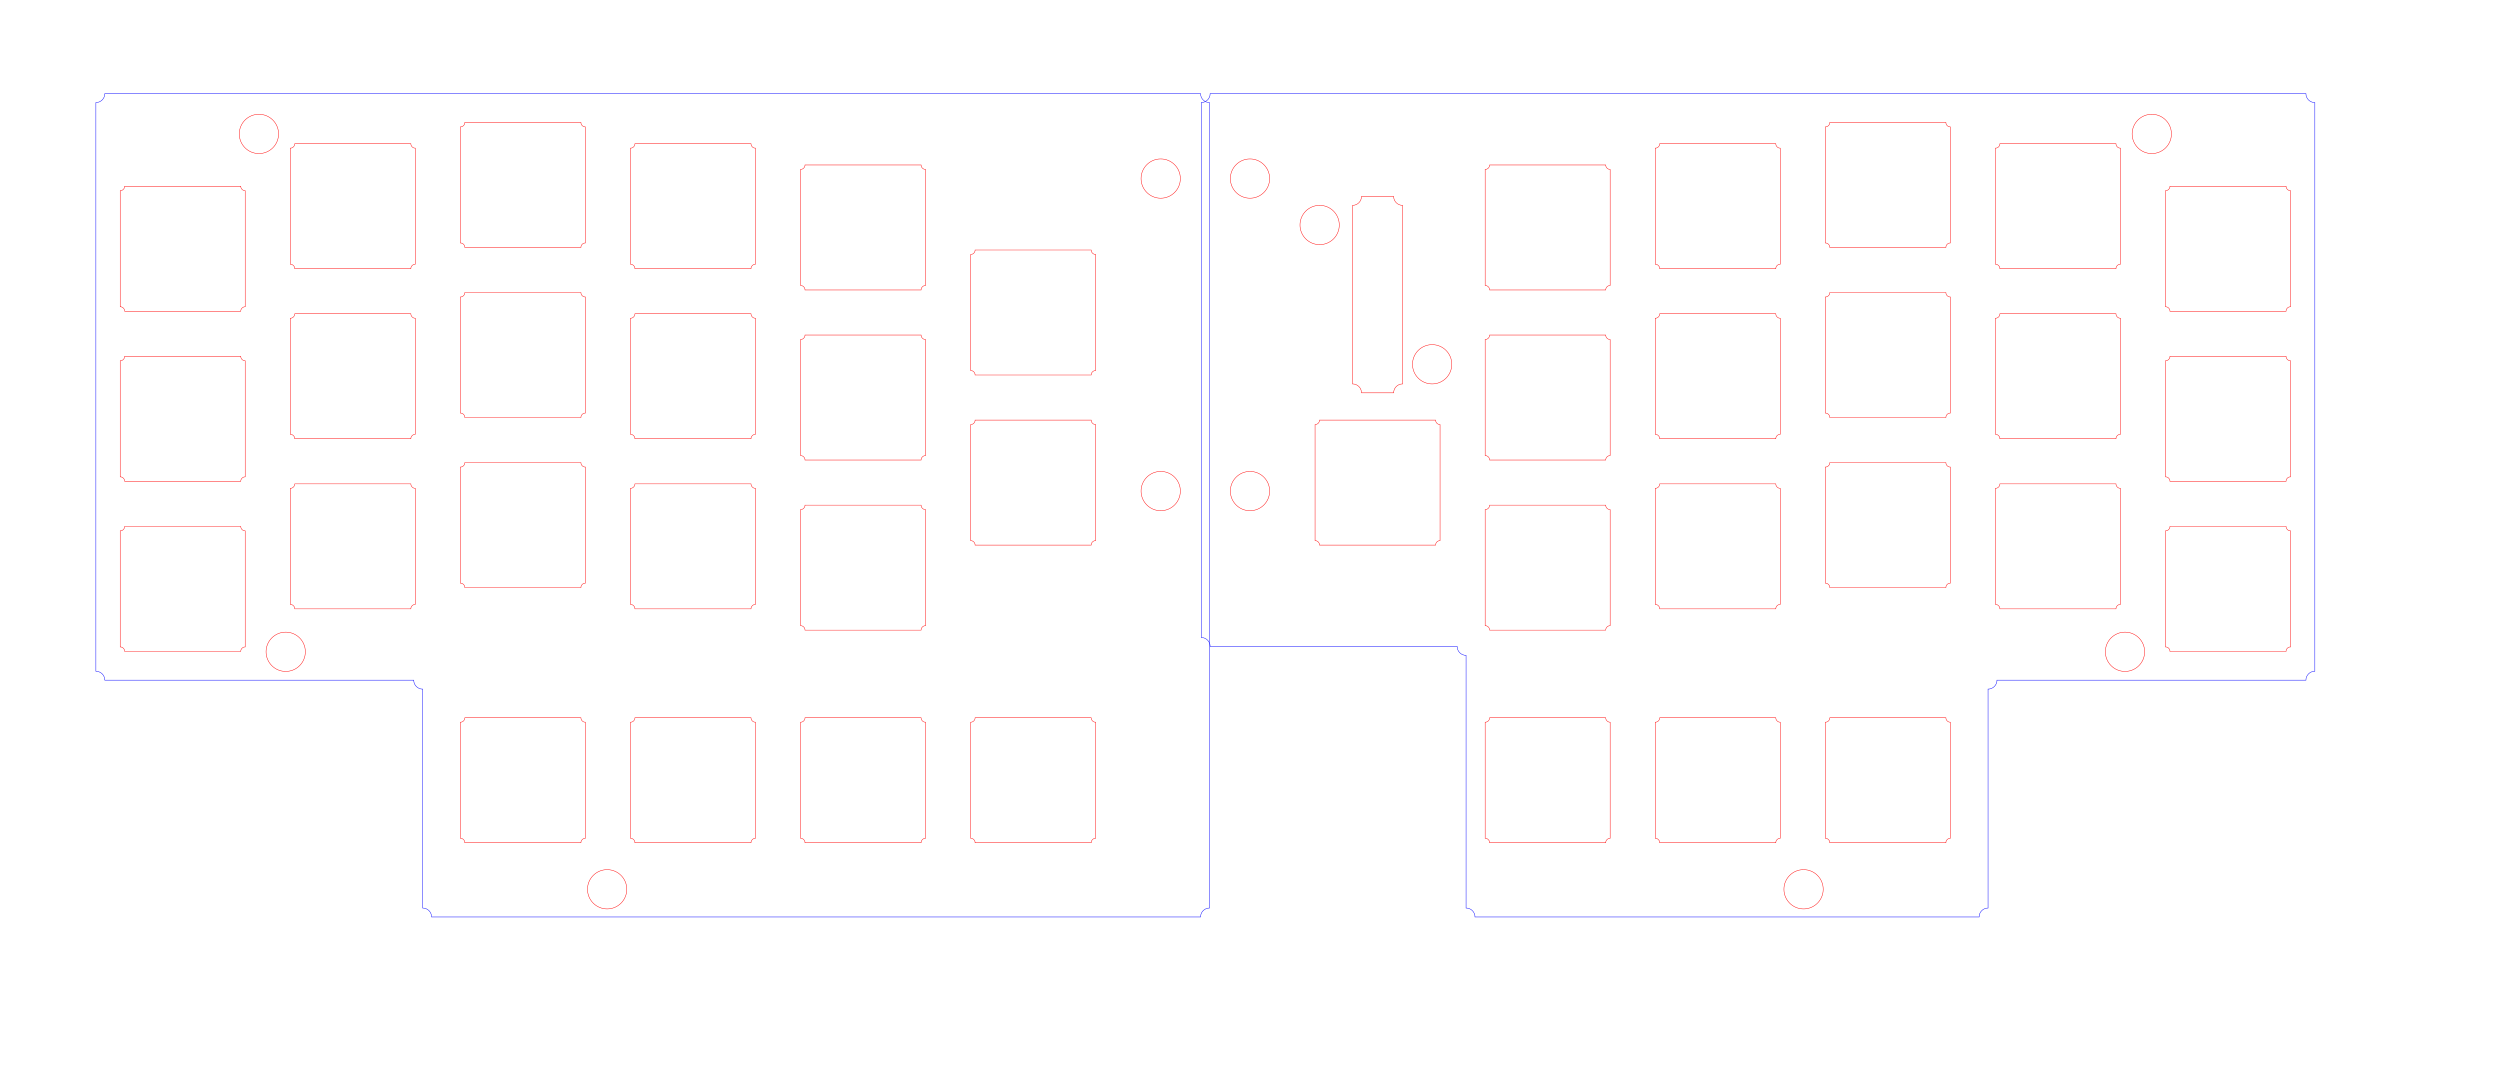
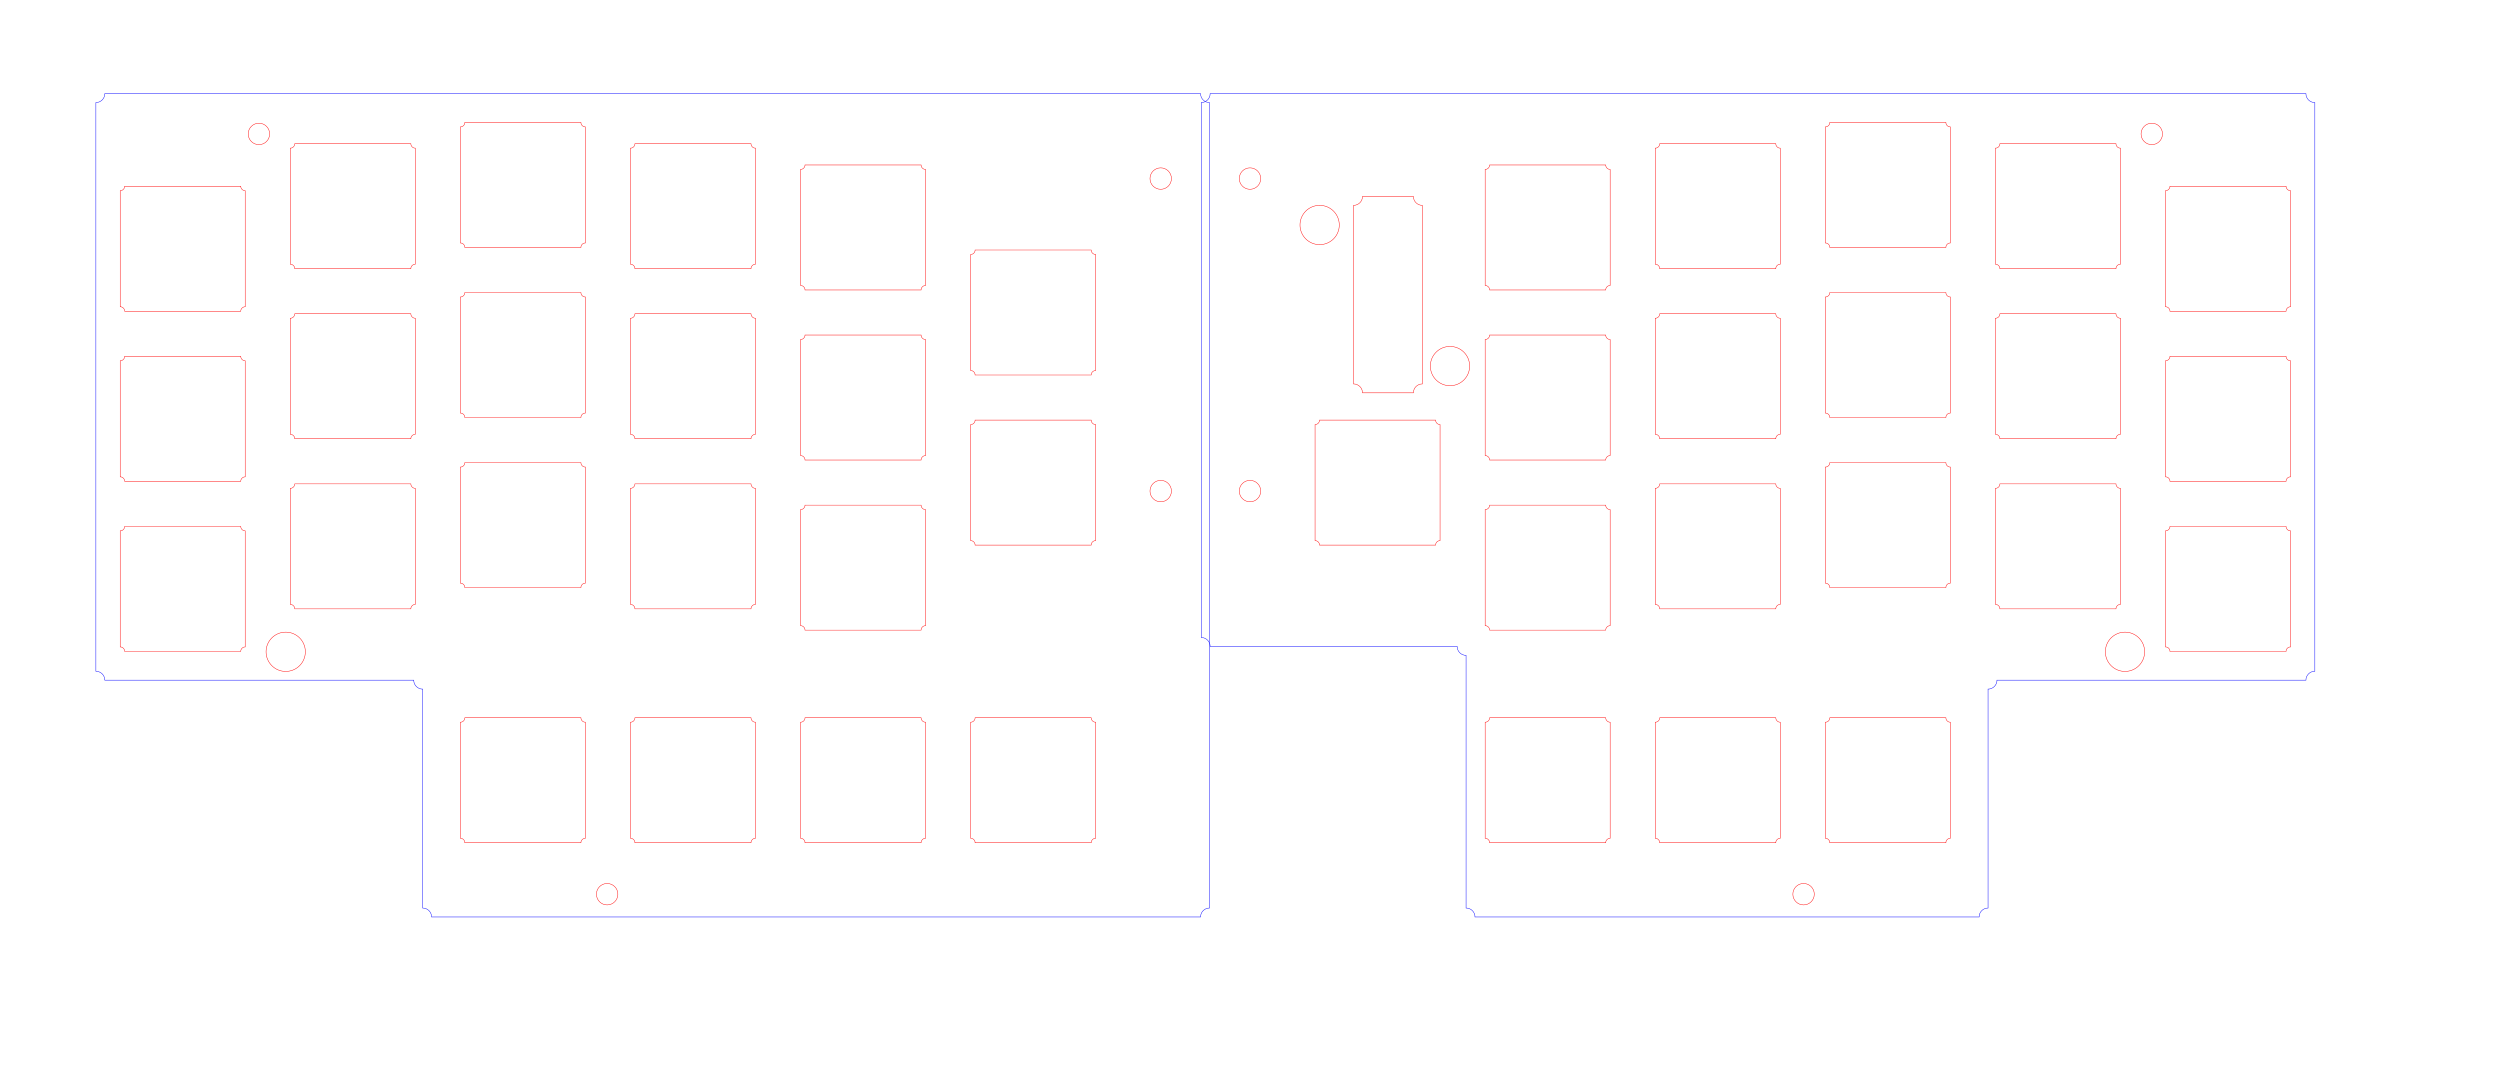
<svg xmlns="http://www.w3.org/2000/svg" version="1.1" width="280.0mm" height="120.0mm" viewBox="0 0 280.0 120.0">
  <g id="CUT2" style="fill:none;stroke:#0000ff;stroke-width:0.05">
    <path d="M 10.738 11.488 A 1 1 0 0 0 11.738 10.488 L 134.463 10.488 A 1 1 0 0 0 135.463 11.488 L 135.463 101.7 A 1 1 0 0 0 134.463 102.7 L 48.337 102.7 A 1 1 0 0 0 47.337 101.7 L 47.337 77.181 A 1 1 0 0 1 46.337 76.181 L 11.738 76.181 A 1 1 0 0 0 10.738 75.181 L 10.738 11.488 Z" />
    <path d="M 134.537 11.488 A 1 1 0 0 0 135.537 10.488 L 258.262 10.488 A 1 1 0 0 0 259.262 11.488 L 259.262 75.181 A 1 1 0 0 0 258.262 76.181 L 223.662 76.181 A 1 1 0 0 1 222.662 77.181 L 222.662 101.7 A 1 1 0 0 0 221.662 102.7 L 165.2 102.7 A 1 1 0 0 0 164.2 101.7 L 164.2 73.4 A 1 1 0 0 1 163.2 72.4 L 135.537 72.4 A 1 1 0 0 0 134.537 71.4 L 134.537 11.488 Z" />
  </g>
  <g id="CUT1" style="fill:none;stroke:#ff0000;stroke-width:0.05">
    <path d="M 13.463 21.356 A 0.5 0.5 0 0 0 13.963 20.856 L 26.962 20.856 A 0.5 0.5 0 0 0 27.462 21.356 L 27.462 34.356 A 0.5 0.5 0 0 0 26.962 34.856 L 13.963 34.856 A 0.5 0.5 0 0 0 13.463 34.356 L 13.463 21.356 Z" />
    <path d="M 13.463 40.406 A 0.5 0.5 0 0 0 13.963 39.906 L 26.962 39.906 A 0.5 0.5 0 0 0 27.462 40.406 L 27.462 53.406 A 0.5 0.5 0 0 0 26.962 53.906 L 13.963 53.906 A 0.5 0.5 0 0 0 13.463 53.406 L 13.463 40.406 Z" />
    <path d="M 13.463 59.456 A 0.5 0.5 0 0 0 13.963 58.956 L 26.962 58.956 A 0.5 0.5 0 0 0 27.462 59.456 L 27.462 72.456 A 0.5 0.5 0 0 0 26.962 72.956 L 13.963 72.956 A 0.5 0.5 0 0 0 13.463 72.456 L 13.463 59.456 Z" />
    <path d="M 32.513 16.594 A 0.5 0.5 0 0 0 33.013 16.094 L 46.013 16.094 A 0.5 0.5 0 0 0 46.513 16.594 L 46.513 29.594 A 0.5 0.5 0 0 0 46.013 30.094 L 33.013 30.094 A 0.5 0.5 0 0 0 32.513 29.594 L 32.513 16.594 Z" />
    <path d="M 32.513 35.644 A 0.5 0.5 0 0 0 33.013 35.144 L 46.013 35.144 A 0.5 0.5 0 0 0 46.513 35.644 L 46.513 48.644 A 0.5 0.5 0 0 0 46.013 49.144 L 33.013 49.144 A 0.5 0.5 0 0 0 32.513 48.644 L 32.513 35.644 Z" />
    <path d="M 32.513 54.694 A 0.5 0.5 0 0 0 33.013 54.194 L 46.013 54.194 A 0.5 0.5 0 0 0 46.513 54.694 L 46.513 67.694 A 0.5 0.5 0 0 0 46.013 68.194 L 33.013 68.194 A 0.5 0.5 0 0 0 32.513 67.694 L 32.513 54.694 Z" />
    <path d="M 51.562 14.213 A 0.5 0.5 0 0 0 52.062 13.713 L 65.062 13.713 A 0.5 0.5 0 0 0 65.562 14.213 L 65.562 27.212 A 0.5 0.5 0 0 0 65.062 27.712 L 52.062 27.712 A 0.5 0.5 0 0 0 51.562 27.212 L 51.562 14.213 Z" />
    <path d="M 51.562 33.263 A 0.5 0.5 0 0 0 52.062 32.763 L 65.062 32.763 A 0.5 0.5 0 0 0 65.562 33.263 L 65.562 46.263 A 0.5 0.5 0 0 0 65.062 46.763 L 52.062 46.763 A 0.5 0.5 0 0 0 51.562 46.263 L 51.562 33.263 Z" />
    <path d="M 51.562 52.312 A 0.5 0.5 0 0 0 52.062 51.812 L 65.062 51.812 A 0.5 0.5 0 0 0 65.562 52.312 L 65.562 65.312 A 0.5 0.5 0 0 0 65.062 65.812 L 52.062 65.812 A 0.5 0.5 0 0 0 51.562 65.312 L 51.562 52.312 Z" />
    <path d="M 70.612 16.594 A 0.5 0.5 0 0 0 71.112 16.094 L 84.112 16.094 A 0.5 0.5 0 0 0 84.612 16.594 L 84.612 29.594 A 0.5 0.5 0 0 0 84.112 30.094 L 71.112 30.094 A 0.5 0.5 0 0 0 70.612 29.594 L 70.612 16.594 Z" />
    <path d="M 70.612 35.644 A 0.5 0.5 0 0 0 71.112 35.144 L 84.112 35.144 A 0.5 0.5 0 0 0 84.612 35.644 L 84.612 48.644 A 0.5 0.5 0 0 0 84.112 49.144 L 71.112 49.144 A 0.5 0.5 0 0 0 70.612 48.644 L 70.612 35.644 Z" />
    <path d="M 70.612 54.694 A 0.5 0.5 0 0 0 71.112 54.194 L 84.112 54.194 A 0.5 0.5 0 0 0 84.612 54.694 L 84.612 67.694 A 0.5 0.5 0 0 0 84.112 68.194 L 71.112 68.194 A 0.5 0.5 0 0 0 70.612 67.694 L 70.612 54.694 Z" />
    <path d="M 89.662 18.975 A 0.5 0.5 0 0 0 90.162 18.475 L 103.162 18.475 A 0.5 0.5 0 0 0 103.662 18.975 L 103.662 31.975 A 0.5 0.5 0 0 0 103.162 32.475 L 90.162 32.475 A 0.5 0.5 0 0 0 89.662 31.975 L 89.662 18.975 Z" />
    <path d="M 89.662 38.025 A 0.5 0.5 0 0 0 90.162 37.525 L 103.162 37.525 A 0.5 0.5 0 0 0 103.662 38.025 L 103.662 51.025 A 0.5 0.5 0 0 0 103.162 51.525 L 90.162 51.525 A 0.5 0.5 0 0 0 89.662 51.025 L 89.662 38.025 Z" />
    <path d="M 89.662 57.075 A 0.5 0.5 0 0 0 90.162 56.575 L 103.162 56.575 A 0.5 0.5 0 0 0 103.662 57.075 L 103.662 70.075 A 0.5 0.5 0 0 0 103.162 70.575 L 90.162 70.575 A 0.5 0.5 0 0 0 89.662 70.075 L 89.662 57.075 Z" />
    <path d="M 108.713 28.5 A 0.5 0.5 0 0 0 109.213 28 L 122.213 28 A 0.5 0.5 0 0 0 122.713 28.5 L 122.713 41.5 A 0.5 0.5 0 0 0 122.213 42 L 109.213 42 A 0.5 0.5 0 0 0 108.713 41.5 L 108.713 28.5 Z" />
    <path d="M 108.713 47.55 A 0.5 0.5 0 0 0 109.213 47.05 L 122.213 47.05 A 0.5 0.5 0 0 0 122.713 47.55 L 122.713 60.55 A 0.5 0.5 0 0 0 122.213 61.05 L 109.213 61.05 A 0.5 0.5 0 0 0 108.713 60.55 L 108.713 47.55 Z" />
    <path d="M 51.562 80.888 A 0.5 0.5 0 0 0 52.062 80.388 L 65.062 80.388 A 0.5 0.5 0 0 0 65.562 80.888 L 65.562 93.888 A 0.5 0.5 0 0 0 65.062 94.388 L 52.062 94.388 A 0.5 0.5 0 0 0 51.562 93.888 L 51.562 80.888 Z" />
    <path d="M 70.612 80.888 A 0.5 0.5 0 0 0 71.112 80.388 L 84.112 80.388 A 0.5 0.5 0 0 0 84.612 80.888 L 84.612 93.888 A 0.5 0.5 0 0 0 84.112 94.388 L 71.112 94.388 A 0.5 0.5 0 0 0 70.612 93.888 L 70.612 80.888 Z" />
    <path d="M 89.662 80.888 A 0.5 0.5 0 0 0 90.162 80.388 L 103.162 80.388 A 0.5 0.5 0 0 0 103.662 80.888 L 103.662 93.888 A 0.5 0.5 0 0 0 103.162 94.388 L 90.162 94.388 A 0.5 0.5 0 0 0 89.662 93.888 L 89.662 80.888 Z" />
    <path d="M 108.713 80.888 A 0.5 0.5 0 0 0 109.213 80.388 L 122.213 80.388 A 0.5 0.5 0 0 0 122.713 80.888 L 122.713 93.888 A 0.5 0.5 0 0 0 122.213 94.388 L 109.213 94.388 A 0.5 0.5 0 0 0 108.713 93.888 L 108.713 80.888 Z" />
-     <path d="M 127.8 20 A 2.2 2.2 0 1 0 132.2 20 A 2.2 2.2 0 1 0 127.8 20 Z" />
-     <path d="M 127.8 55 A 2.2 2.2 0 1 0 132.2 55 A 2.2 2.2 0 1 0 127.8 55 Z" />
-     <path d="M 26.8 15 A 2.2 2.2 0 1 0 31.2 15 A 2.2 2.2 0 1 0 26.8 15 Z" />
+     <path d="M 128.8 20 A 1.2 1.2 0 1 0 131.2 20 A 1.2 1.2 0 1 0 128.8 20 Z" />
+     <path d="M 128.8 55 A 1.2 1.2 0 1 0 131.2 55 A 1.2 1.2 0 1 0 128.8 55 Z" />
+     <path d="M 27.8 15 A 1.2 1.2 0 1 0 30.2 15 A 1.2 1.2 0 1 0 27.8 15 Z" />
    <path d="M 29.8 73 A 2.2 2.2 0 1 0 34.2 73 A 2.2 2.2 0 1 0 29.8 73 Z" />
-     <path d="M 65.8 99.6 A 2.2 2.2 0 1 0 70.2 99.6 A 2.2 2.2 0 1 0 65.8 99.6 Z" />
+     <path d="M 66.8 100.15 A 1.2 1.2 0 1 0 69.2 100.15 A 1.2 1.2 0 1 0 66.8 100.15 Z" />
    <path d="M 242.537 21.356 A 0.5 0.5 0 0 0 243.037 20.856 L 256.038 20.856 A 0.5 0.5 0 0 0 256.538 21.356 L 256.538 34.356 A 0.5 0.5 0 0 0 256.038 34.856 L 243.037 34.856 A 0.5 0.5 0 0 0 242.537 34.356 L 242.537 21.356 Z" />
    <path d="M 242.537 40.406 A 0.5 0.5 0 0 0 243.037 39.906 L 256.038 39.906 A 0.5 0.5 0 0 0 256.538 40.406 L 256.538 53.406 A 0.5 0.5 0 0 0 256.038 53.906 L 243.037 53.906 A 0.5 0.5 0 0 0 242.537 53.406 L 242.537 40.406 Z" />
    <path d="M 242.537 59.456 A 0.5 0.5 0 0 0 243.037 58.956 L 256.038 58.956 A 0.5 0.5 0 0 0 256.538 59.456 L 256.538 72.456 A 0.5 0.5 0 0 0 256.038 72.956 L 243.037 72.956 A 0.5 0.5 0 0 0 242.537 72.456 L 242.537 59.456 Z" />
    <path d="M 223.488 16.594 A 0.5 0.5 0 0 0 223.988 16.094 L 236.988 16.094 A 0.5 0.5 0 0 0 237.488 16.594 L 237.488 29.594 A 0.5 0.5 0 0 0 236.988 30.094 L 223.988 30.094 A 0.5 0.5 0 0 0 223.488 29.594 L 223.488 16.594 Z" />
    <path d="M 223.488 35.644 A 0.5 0.5 0 0 0 223.988 35.144 L 236.988 35.144 A 0.5 0.5 0 0 0 237.488 35.644 L 237.488 48.644 A 0.5 0.5 0 0 0 236.988 49.144 L 223.988 49.144 A 0.5 0.5 0 0 0 223.488 48.644 L 223.488 35.644 Z" />
    <path d="M 223.488 54.694 A 0.5 0.5 0 0 0 223.988 54.194 L 236.988 54.194 A 0.5 0.5 0 0 0 237.488 54.694 L 237.488 67.694 A 0.5 0.5 0 0 0 236.988 68.194 L 223.988 68.194 A 0.5 0.5 0 0 0 223.488 67.694 L 223.488 54.694 Z" />
    <path d="M 204.438 14.213 A 0.5 0.5 0 0 0 204.938 13.713 L 217.938 13.713 A 0.5 0.5 0 0 0 218.438 14.213 L 218.438 27.212 A 0.5 0.5 0 0 0 217.938 27.712 L 204.938 27.712 A 0.5 0.5 0 0 0 204.438 27.212 L 204.438 14.213 Z" />
    <path d="M 204.438 33.263 A 0.5 0.5 0 0 0 204.938 32.763 L 217.938 32.763 A 0.5 0.5 0 0 0 218.438 33.263 L 218.438 46.263 A 0.5 0.5 0 0 0 217.938 46.763 L 204.938 46.763 A 0.5 0.5 0 0 0 204.438 46.263 L 204.438 33.263 Z" />
    <path d="M 204.438 52.312 A 0.5 0.5 0 0 0 204.938 51.812 L 217.938 51.812 A 0.5 0.5 0 0 0 218.438 52.312 L 218.438 65.312 A 0.5 0.5 0 0 0 217.938 65.812 L 204.938 65.812 A 0.5 0.5 0 0 0 204.438 65.312 L 204.438 52.312 Z" />
    <path d="M 185.387 16.594 A 0.5 0.5 0 0 0 185.887 16.094 L 198.887 16.094 A 0.5 0.5 0 0 0 199.387 16.594 L 199.387 29.594 A 0.5 0.5 0 0 0 198.887 30.094 L 185.887 30.094 A 0.5 0.5 0 0 0 185.387 29.594 L 185.387 16.594 Z" />
    <path d="M 185.387 35.644 A 0.5 0.5 0 0 0 185.887 35.144 L 198.887 35.144 A 0.5 0.5 0 0 0 199.387 35.644 L 199.387 48.644 A 0.5 0.5 0 0 0 198.887 49.144 L 185.887 49.144 A 0.5 0.5 0 0 0 185.387 48.644 L 185.387 35.644 Z" />
    <path d="M 185.387 54.694 A 0.5 0.5 0 0 0 185.887 54.194 L 198.887 54.194 A 0.5 0.5 0 0 0 199.387 54.694 L 199.387 67.694 A 0.5 0.5 0 0 0 198.887 68.194 L 185.887 68.194 A 0.5 0.5 0 0 0 185.387 67.694 L 185.387 54.694 Z" />
    <path d="M 166.338 18.975 A 0.5 0.5 0 0 0 166.838 18.475 L 179.838 18.475 A 0.5 0.5 0 0 0 180.338 18.975 L 180.338 31.975 A 0.5 0.5 0 0 0 179.838 32.475 L 166.838 32.475 A 0.5 0.5 0 0 0 166.338 31.975 L 166.338 18.975 Z" />
    <path d="M 166.338 38.025 A 0.5 0.5 0 0 0 166.838 37.525 L 179.838 37.525 A 0.5 0.5 0 0 0 180.338 38.025 L 180.338 51.025 A 0.5 0.5 0 0 0 179.838 51.525 L 166.838 51.525 A 0.5 0.5 0 0 0 166.338 51.025 L 166.338 38.025 Z" />
    <path d="M 166.338 57.075 A 0.5 0.5 0 0 0 166.838 56.575 L 179.838 56.575 A 0.5 0.5 0 0 0 180.338 57.075 L 180.338 70.075 A 0.5 0.5 0 0 0 179.838 70.575 L 166.838 70.575 A 0.5 0.5 0 0 0 166.338 70.075 L 166.338 57.075 Z" />
    <path d="M 147.287 47.55 A 0.5 0.5 0 0 0 147.787 47.05 L 160.787 47.05 A 0.5 0.5 0 0 0 161.287 47.55 L 161.287 60.55 A 0.5 0.5 0 0 0 160.787 61.05 L 147.787 61.05 A 0.5 0.5 0 0 0 147.287 60.55 L 147.287 47.55 Z" />
    <path d="M 166.338 80.888 A 0.5 0.5 0 0 0 166.838 80.388 L 179.838 80.388 A 0.5 0.5 0 0 0 180.338 80.888 L 180.338 93.888 A 0.5 0.5 0 0 0 179.838 94.388 L 166.838 94.388 A 0.5 0.5 0 0 0 166.338 93.888 L 166.338 80.888 Z" />
    <path d="M 185.387 80.888 A 0.5 0.5 0 0 0 185.887 80.388 L 198.887 80.388 A 0.5 0.5 0 0 0 199.387 80.888 L 199.387 93.888 A 0.5 0.5 0 0 0 198.887 94.388 L 185.887 94.388 A 0.5 0.5 0 0 0 185.387 93.888 L 185.387 80.888 Z" />
    <path d="M 204.438 80.888 A 0.5 0.5 0 0 0 204.938 80.388 L 217.938 80.388 A 0.5 0.5 0 0 0 218.438 80.888 L 218.438 93.888 A 0.5 0.5 0 0 0 217.938 94.388 L 204.938 94.388 A 0.5 0.5 0 0 0 204.438 93.888 L 204.438 80.888 Z" />
-     <path d="M 151.488 23 A 1 1 0 0 0 152.488 22 L 156.088 22 A 1 1 0 0 0 157.088 23 L 157.088 43 A 1 1 0 0 0 156.088 44 L 152.488 44 A 1 1 0 0 0 151.488 43 L 151.488 23 Z" />
-     <path d="M 137.8 20 A 2.2 2.2 0 1 0 142.2 20 A 2.2 2.2 0 1 0 137.8 20 Z" />
-     <path d="M 137.8 55 A 2.2 2.2 0 1 0 142.2 55 A 2.2 2.2 0 1 0 137.8 55 Z" />
-     <path d="M 238.8 15 A 2.2 2.2 0 1 0 243.2 15 A 2.2 2.2 0 1 0 238.8 15 Z" />
+     <path d="M 151.6 23 A 1 1 0 0 0 152.6 22 L 158.3 22 A 1 1 0 0 0 159.3 23 L 159.3 43 A 1 1 0 0 0 158.3 44 L 152.6 44 A 1 1 0 0 0 151.6 43 L 151.6 23 Z" />
+     <path d="M 138.8 20 A 1.2 1.2 0 1 0 141.2 20 A 1.2 1.2 0 1 0 138.8 20 Z" />
+     <path d="M 138.8 55 A 1.2 1.2 0 1 0 141.2 55 A 1.2 1.2 0 1 0 138.8 55 Z" />
+     <path d="M 239.8 15 A 1.2 1.2 0 1 0 242.2 15 A 1.2 1.2 0 1 0 239.8 15 Z" />
    <path d="M 235.8 73 A 2.2 2.2 0 1 0 240.2 73 A 2.2 2.2 0 1 0 235.8 73 Z" />
-     <path d="M 199.8 99.6 A 2.2 2.2 0 1 0 204.2 99.6 A 2.2 2.2 0 1 0 199.8 99.6 Z" />
+     <path d="M 200.8 100.15 A 1.2 1.2 0 1 0 203.2 100.15 A 1.2 1.2 0 1 0 200.8 100.15 Z" />
    <path d="M 145.6 25.2 A 2.2 2.2 0 1 0 150 25.2 A 2.2 2.2 0 1 0 145.6 25.2 Z" />
-     <path d="M 158.2 40.8 A 2.2 2.2 0 1 0 162.6 40.8 A 2.2 2.2 0 1 0 158.2 40.8 Z" />
+     <path d="M 160.2 41 A 2.2 2.2 0 1 0 164.6 41 A 2.2 2.2 0 1 0 160.2 41 Z" />
  </g>
</svg>
